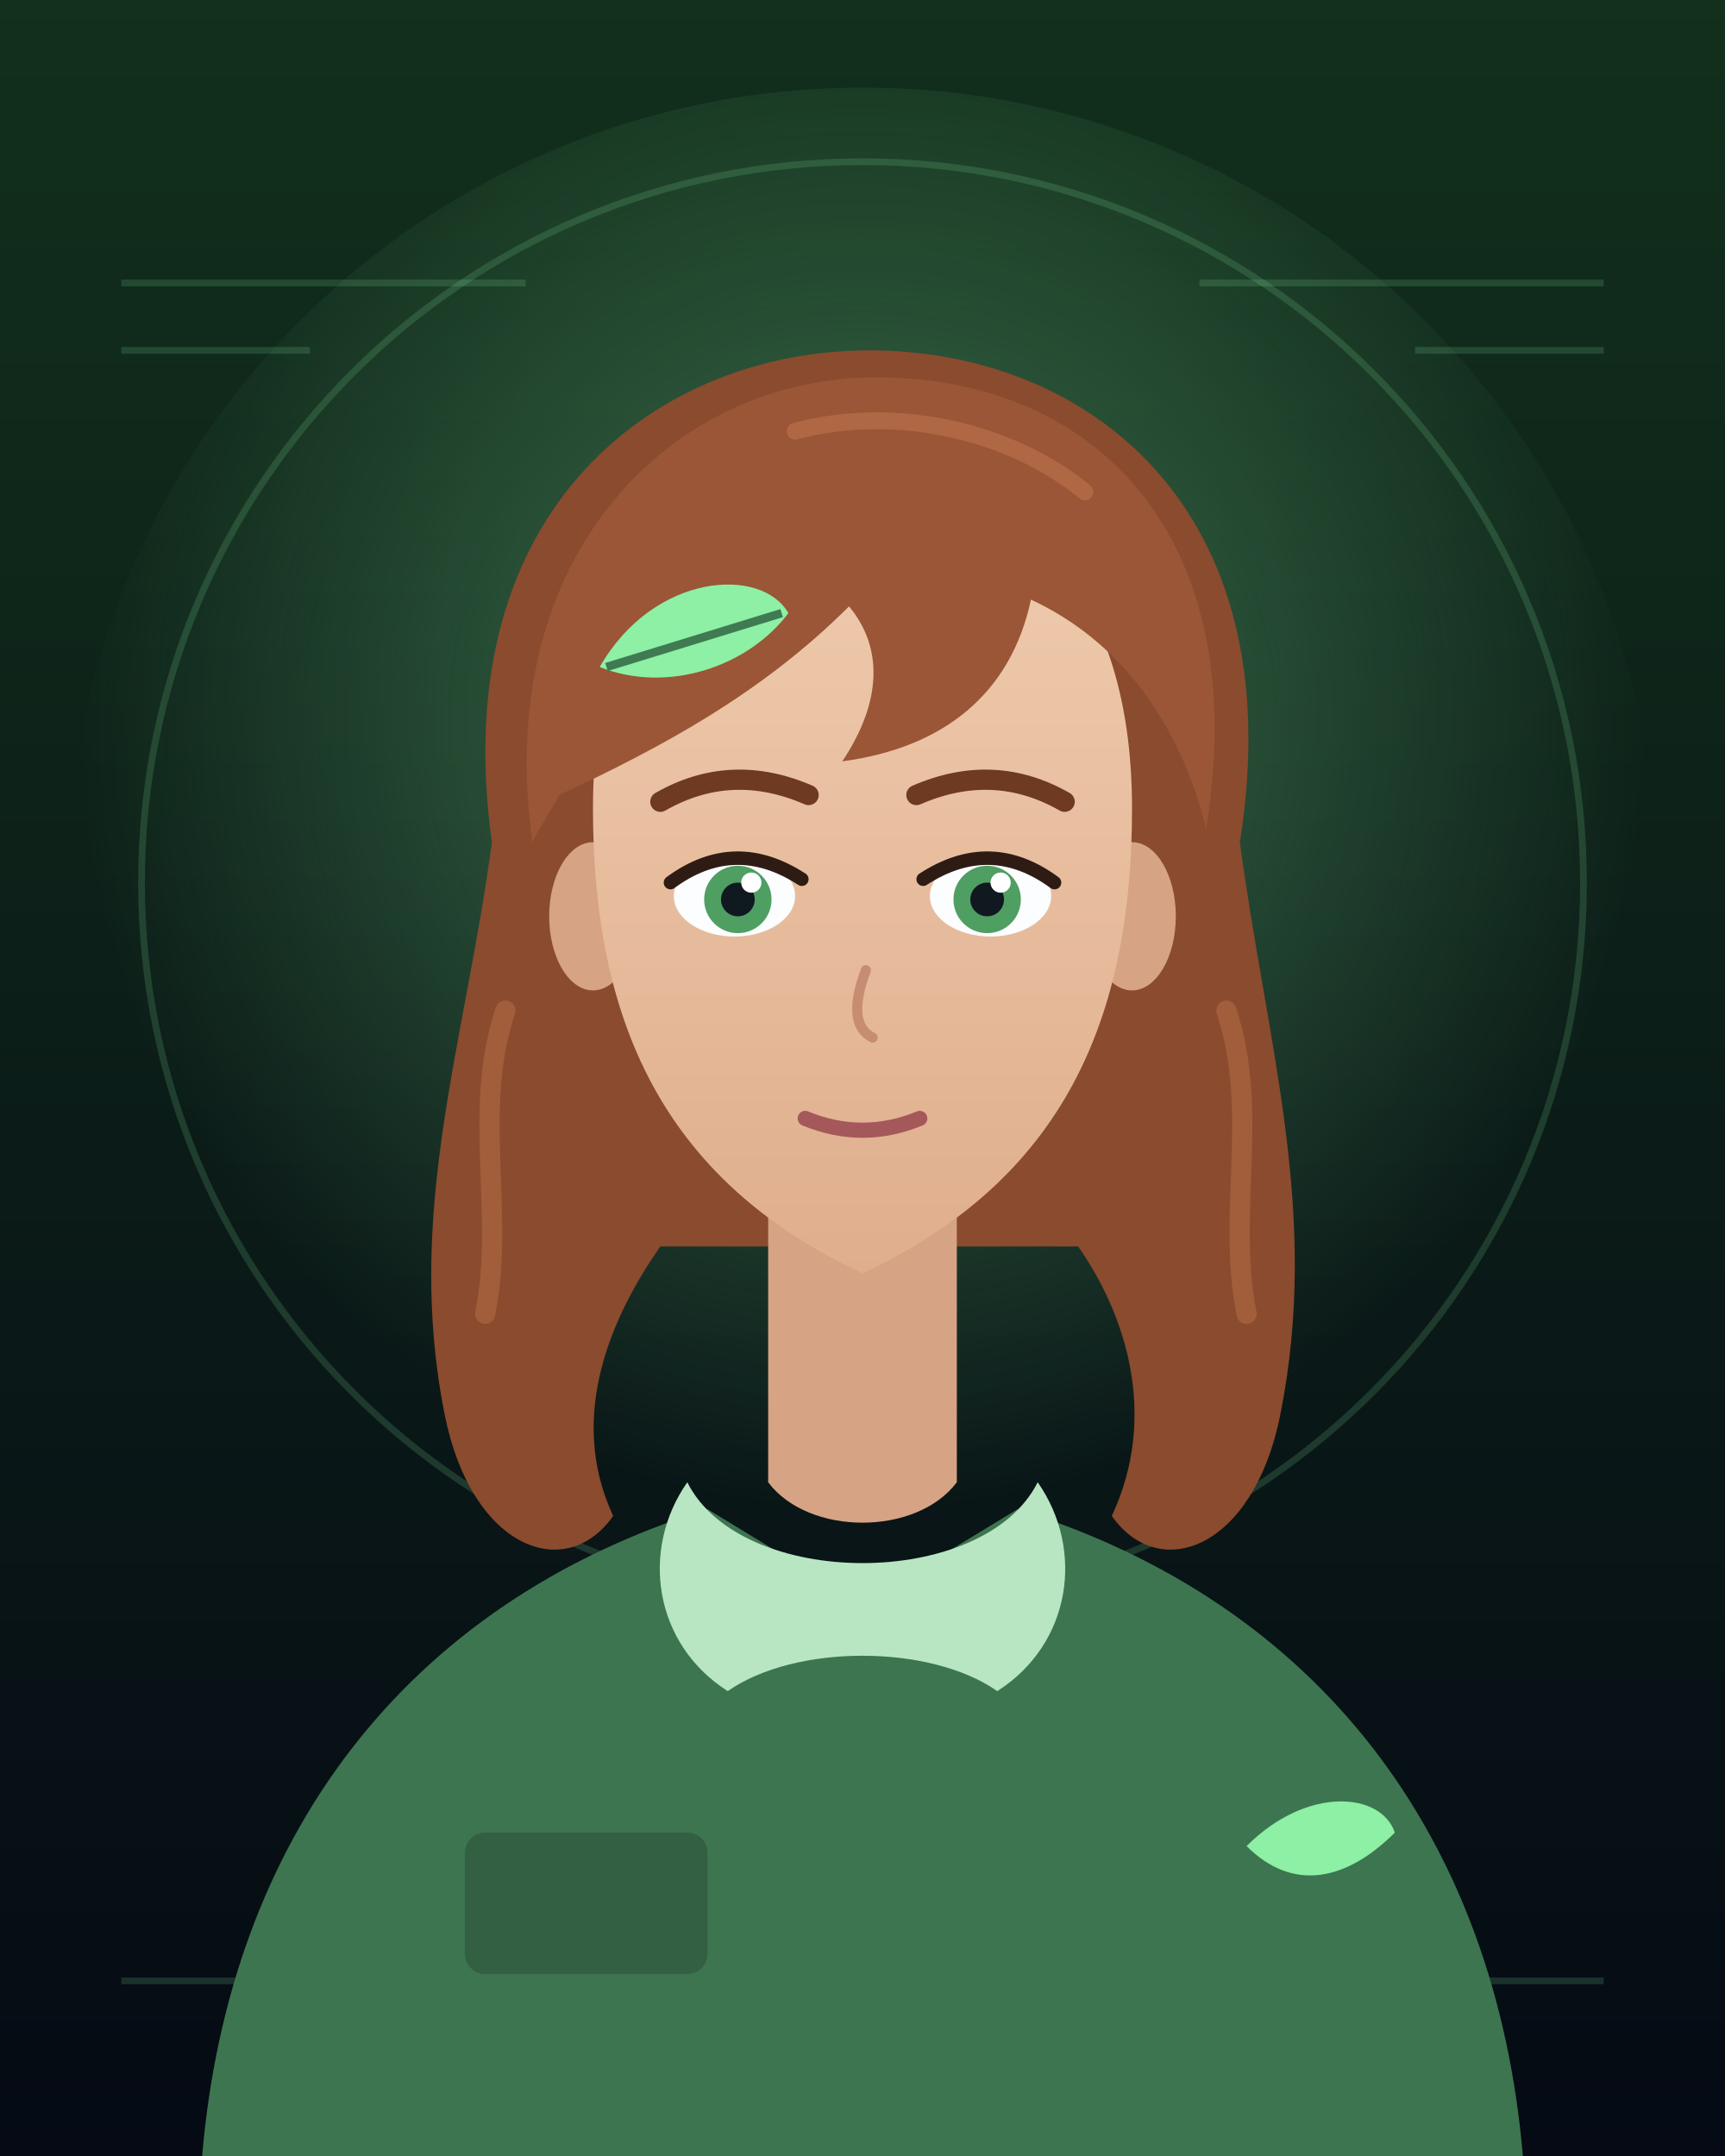
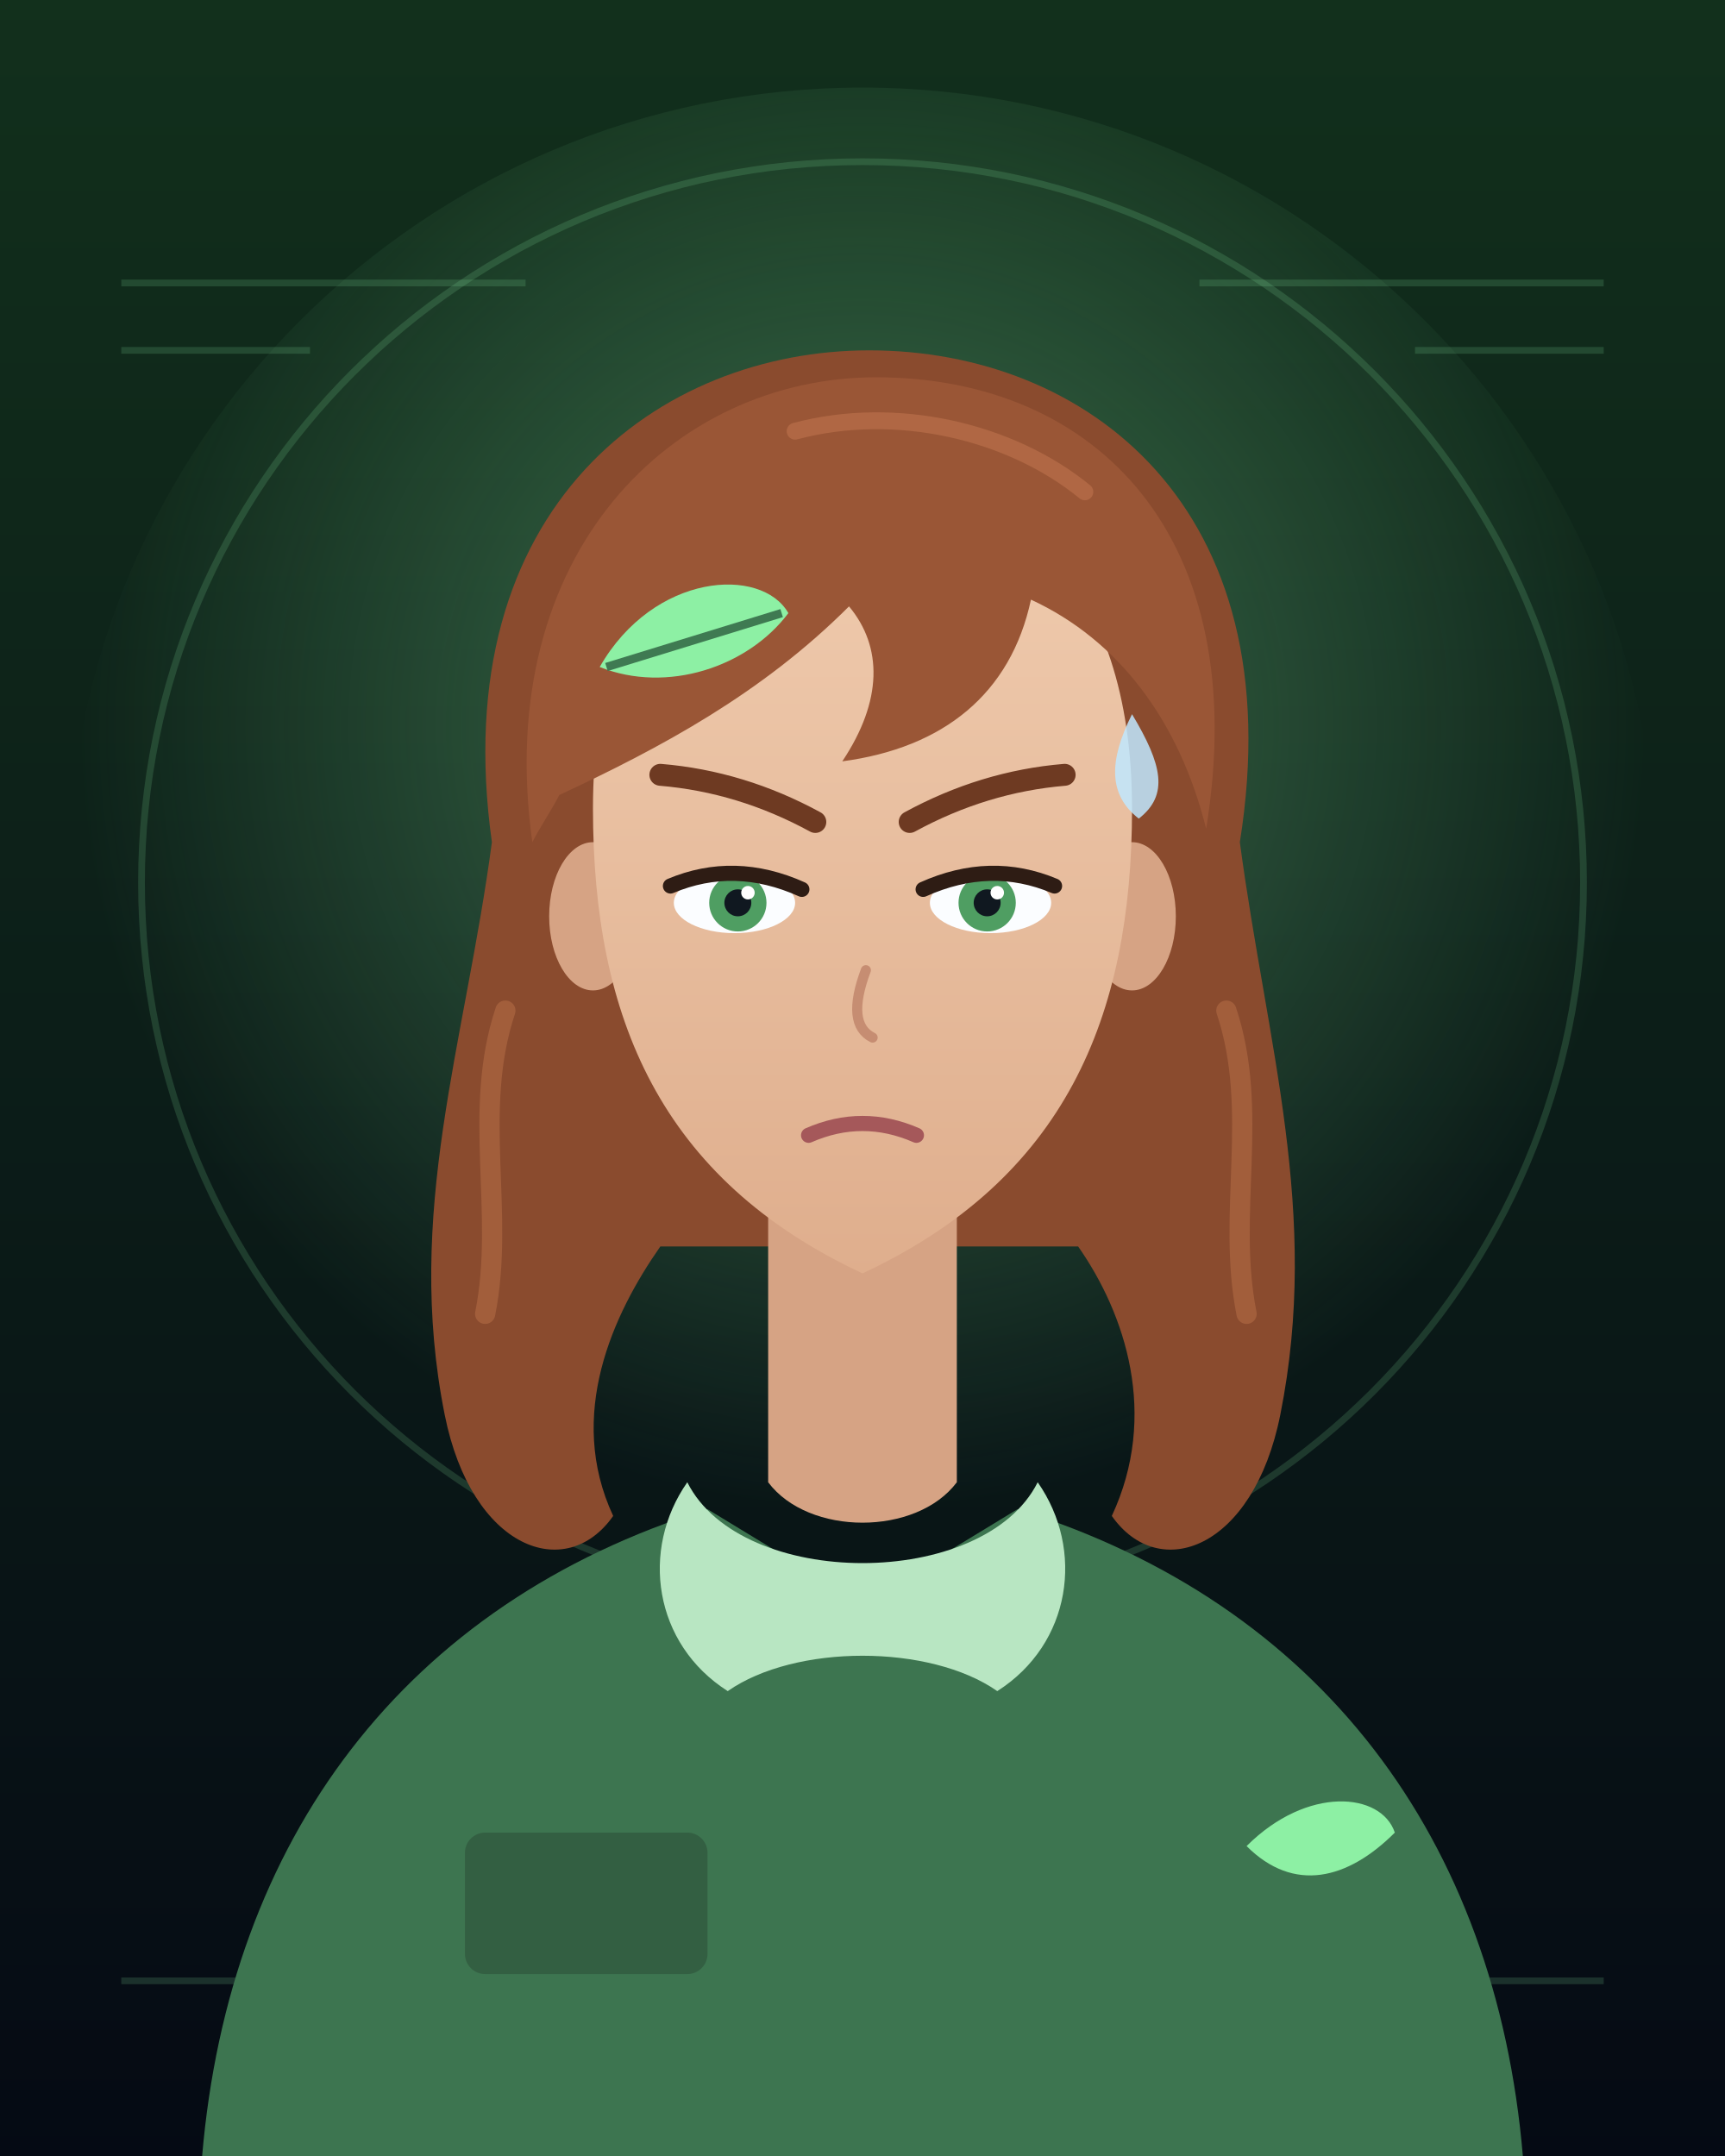
<svg xmlns="http://www.w3.org/2000/svg" width="512" height="640" viewBox="0 0 512 640">
  <defs>
    <linearGradient id="bg" x1="0" y1="0" x2="0" y2="1">
      <stop offset="0" stop-color="#12301c" />
      <stop offset="1" stop-color="#050a14" />
    </linearGradient>
    <radialGradient id="glow" cx="0.5" cy="0.4" r="0.5">
      <stop offset="0" stop-color="#8df0a4" stop-opacity="0.38" />
      <stop offset="1" stop-color="#8df0a4" stop-opacity="0" />
    </radialGradient>
    <linearGradient id="skin" x1="0" y1="0" x2="0" y2="1">
      <stop offset="0" stop-color="#f0ccaf" />
      <stop offset="1" stop-color="#dfae8d" />
    </linearGradient>
  </defs>
  <rect width="512" height="640" fill="url(#bg)" />
  <circle cx="256" cy="262" r="236" fill="url(#glow)" />
  <g stroke="#8df0a4" stroke-opacity="0.16" stroke-width="2" fill="none">
    <path d="M36 84h120M356 84h120M36 104h56M420 104h56M36 588h60M416 588h60" />
    <circle cx="256" cy="262" r="214" />
  </g>
  <path d="M146 250 C132 150 196 104 258 104 C322 104 384 150 368 250 C376 310 392 360 380 420 C372 460 344 470 330 450 C344 420 334 390 320 370 L196 370 C182 390 168 420 182 450 C168 470 140 460 132 420 C120 360 138 310 146 250 Z" fill="#8a4b2e" />
  <path d="M60 640 C68 546 120 476 210 448 L256 476 L302 448 C392 476 444 546 452 640 Z" fill="#3d7550" />
  <path d="M204 440 C220 472 292 472 308 440 C322 460 318 488 296 502 C276 488 236 488 216 502 C194 488 190 460 204 440 Z" fill="#b8e6c2" />
  <rect x="138" y="544" width="72" height="42" rx="6" fill="#335f42" />
  <path d="M370 548 C388 530 410 532 414 544 C400 558 384 562 370 548 Z" fill="#8df0a4" />
  <path d="M228 330 L228 440 C240 456 272 456 284 440 L284 330 Z" fill="#d6a384" />
  <ellipse cx="176" cy="272" rx="13" ry="22" fill="#d6a384" />
  <ellipse cx="336" cy="272" rx="13" ry="22" fill="#d6a384" />
  <path d="M176 240 C176 172 212 142 256 142 C300 142 336 172 336 240 C336 302 316 350 256 378 C196 350 176 302 176 240 Z" fill="url(#skin)" />
-   <path d="M196 238 Q217 226 240 236" stroke="#6e3a22" stroke-width="6" fill="none" stroke-linecap="round" />
-   <path d="M272 236 Q295 226 316 238" stroke="#6e3a22" stroke-width="6" fill="none" stroke-linecap="round" />
-   <ellipse cx="218" cy="266" rx="18" ry="12" fill="#fbfdff" />
-   <circle cx="219" cy="267" r="10" fill="#4f9e62" />
-   <circle cx="219" cy="267" r="5" fill="#101820" />
-   <circle cx="223" cy="262" r="3" fill="#ffffff" />
-   <ellipse cx="294" cy="266" rx="18" ry="12" fill="#fbfdff" />
-   <circle cx="293" cy="267" r="10" fill="#4f9e62" />
-   <circle cx="293" cy="267" r="5" fill="#101820" />
-   <circle cx="297" cy="262" r="3" fill="#ffffff" />
-   <path d="M199 262 Q218 248 238 261" stroke="#2e1c14" stroke-width="4" fill="none" stroke-linecap="round" />
-   <path d="M274 261 Q294 248 313 262" stroke="#2e1c14" stroke-width="4" fill="none" stroke-linecap="round" />
+   <path d="M196 230 Q220 232 242 244" stroke="#6e3a22" stroke-width="6.5" fill="none" stroke-linecap="round" />
+   <path d="M270 244 Q292 232 316 230" stroke="#6e3a22" stroke-width="6.5" fill="none" stroke-linecap="round" />
+   <ellipse cx="218" cy="268" rx="18" ry="9" fill="#fbfdff" />
+   <circle cx="219" cy="268" r="8.5" fill="#4f9e62" />
+   <circle cx="219" cy="268" r="4" fill="#101820" />
+   <circle cx="222" cy="265" r="2" fill="#ffffff" />
+   <ellipse cx="294" cy="268" rx="18" ry="9" fill="#fbfdff" />
+   <circle cx="293" cy="268" r="8.5" fill="#4f9e62" />
+   <circle cx="293" cy="268" r="4" fill="#101820" />
+   <circle cx="296" cy="265" r="2" fill="#ffffff" />
+   <path d="M199 263 Q218 255 238 264" stroke="#2e1c14" stroke-width="4.5" fill="none" stroke-linecap="round" />
+   <path d="M274 264 Q294 255 313 263" stroke="#2e1c14" stroke-width="4.5" fill="none" stroke-linecap="round" />
  <path d="M257 288 Q251 304 259 308" stroke="#c68d72" stroke-width="3" fill="none" stroke-linecap="round" />
-   <path d="M239 332 Q256 339 273 332" stroke="#a5585a" stroke-width="4.5" fill="none" stroke-linecap="round" />
+   <path d="M240 337 Q256 330 272 337" stroke="#a5585a" stroke-width="4.5" fill="none" stroke-linecap="round" />
+   <path d="M336 212 C345 227 347 236 338 243 C329 236 329 226 336 212 Z" fill="#bfe8ff" opacity="0.85" />
  <path d="M158 250 C146 164 200 112 260 112 C326 112 372 160 358 246 C350 214 332 190 306 178 C300 206 280 222 250 226 C262 208 262 192 252 180 C226 206 196 222 166 236 C164 240 160 246 158 250 Z" fill="#9a5636" />
  <path d="M150 300 C140 330 150 360 144 390" stroke="#a8633f" stroke-width="6" fill="none" stroke-linecap="round" opacity="0.8" />
  <path d="M364 300 C374 330 364 360 370 390" stroke="#a8633f" stroke-width="6" fill="none" stroke-linecap="round" opacity="0.8" />
  <path d="M236 128 C266 120 300 128 322 146" stroke="#b56c47" stroke-width="5" fill="none" stroke-linecap="round" opacity="0.8" />
  <path d="M178 198 C194 170 226 168 234 182 C222 198 198 206 178 198 Z" fill="#8df0a4" />
  <path d="M180 198 L232 182" stroke="#3f7a52" stroke-width="2.5" />
</svg>
